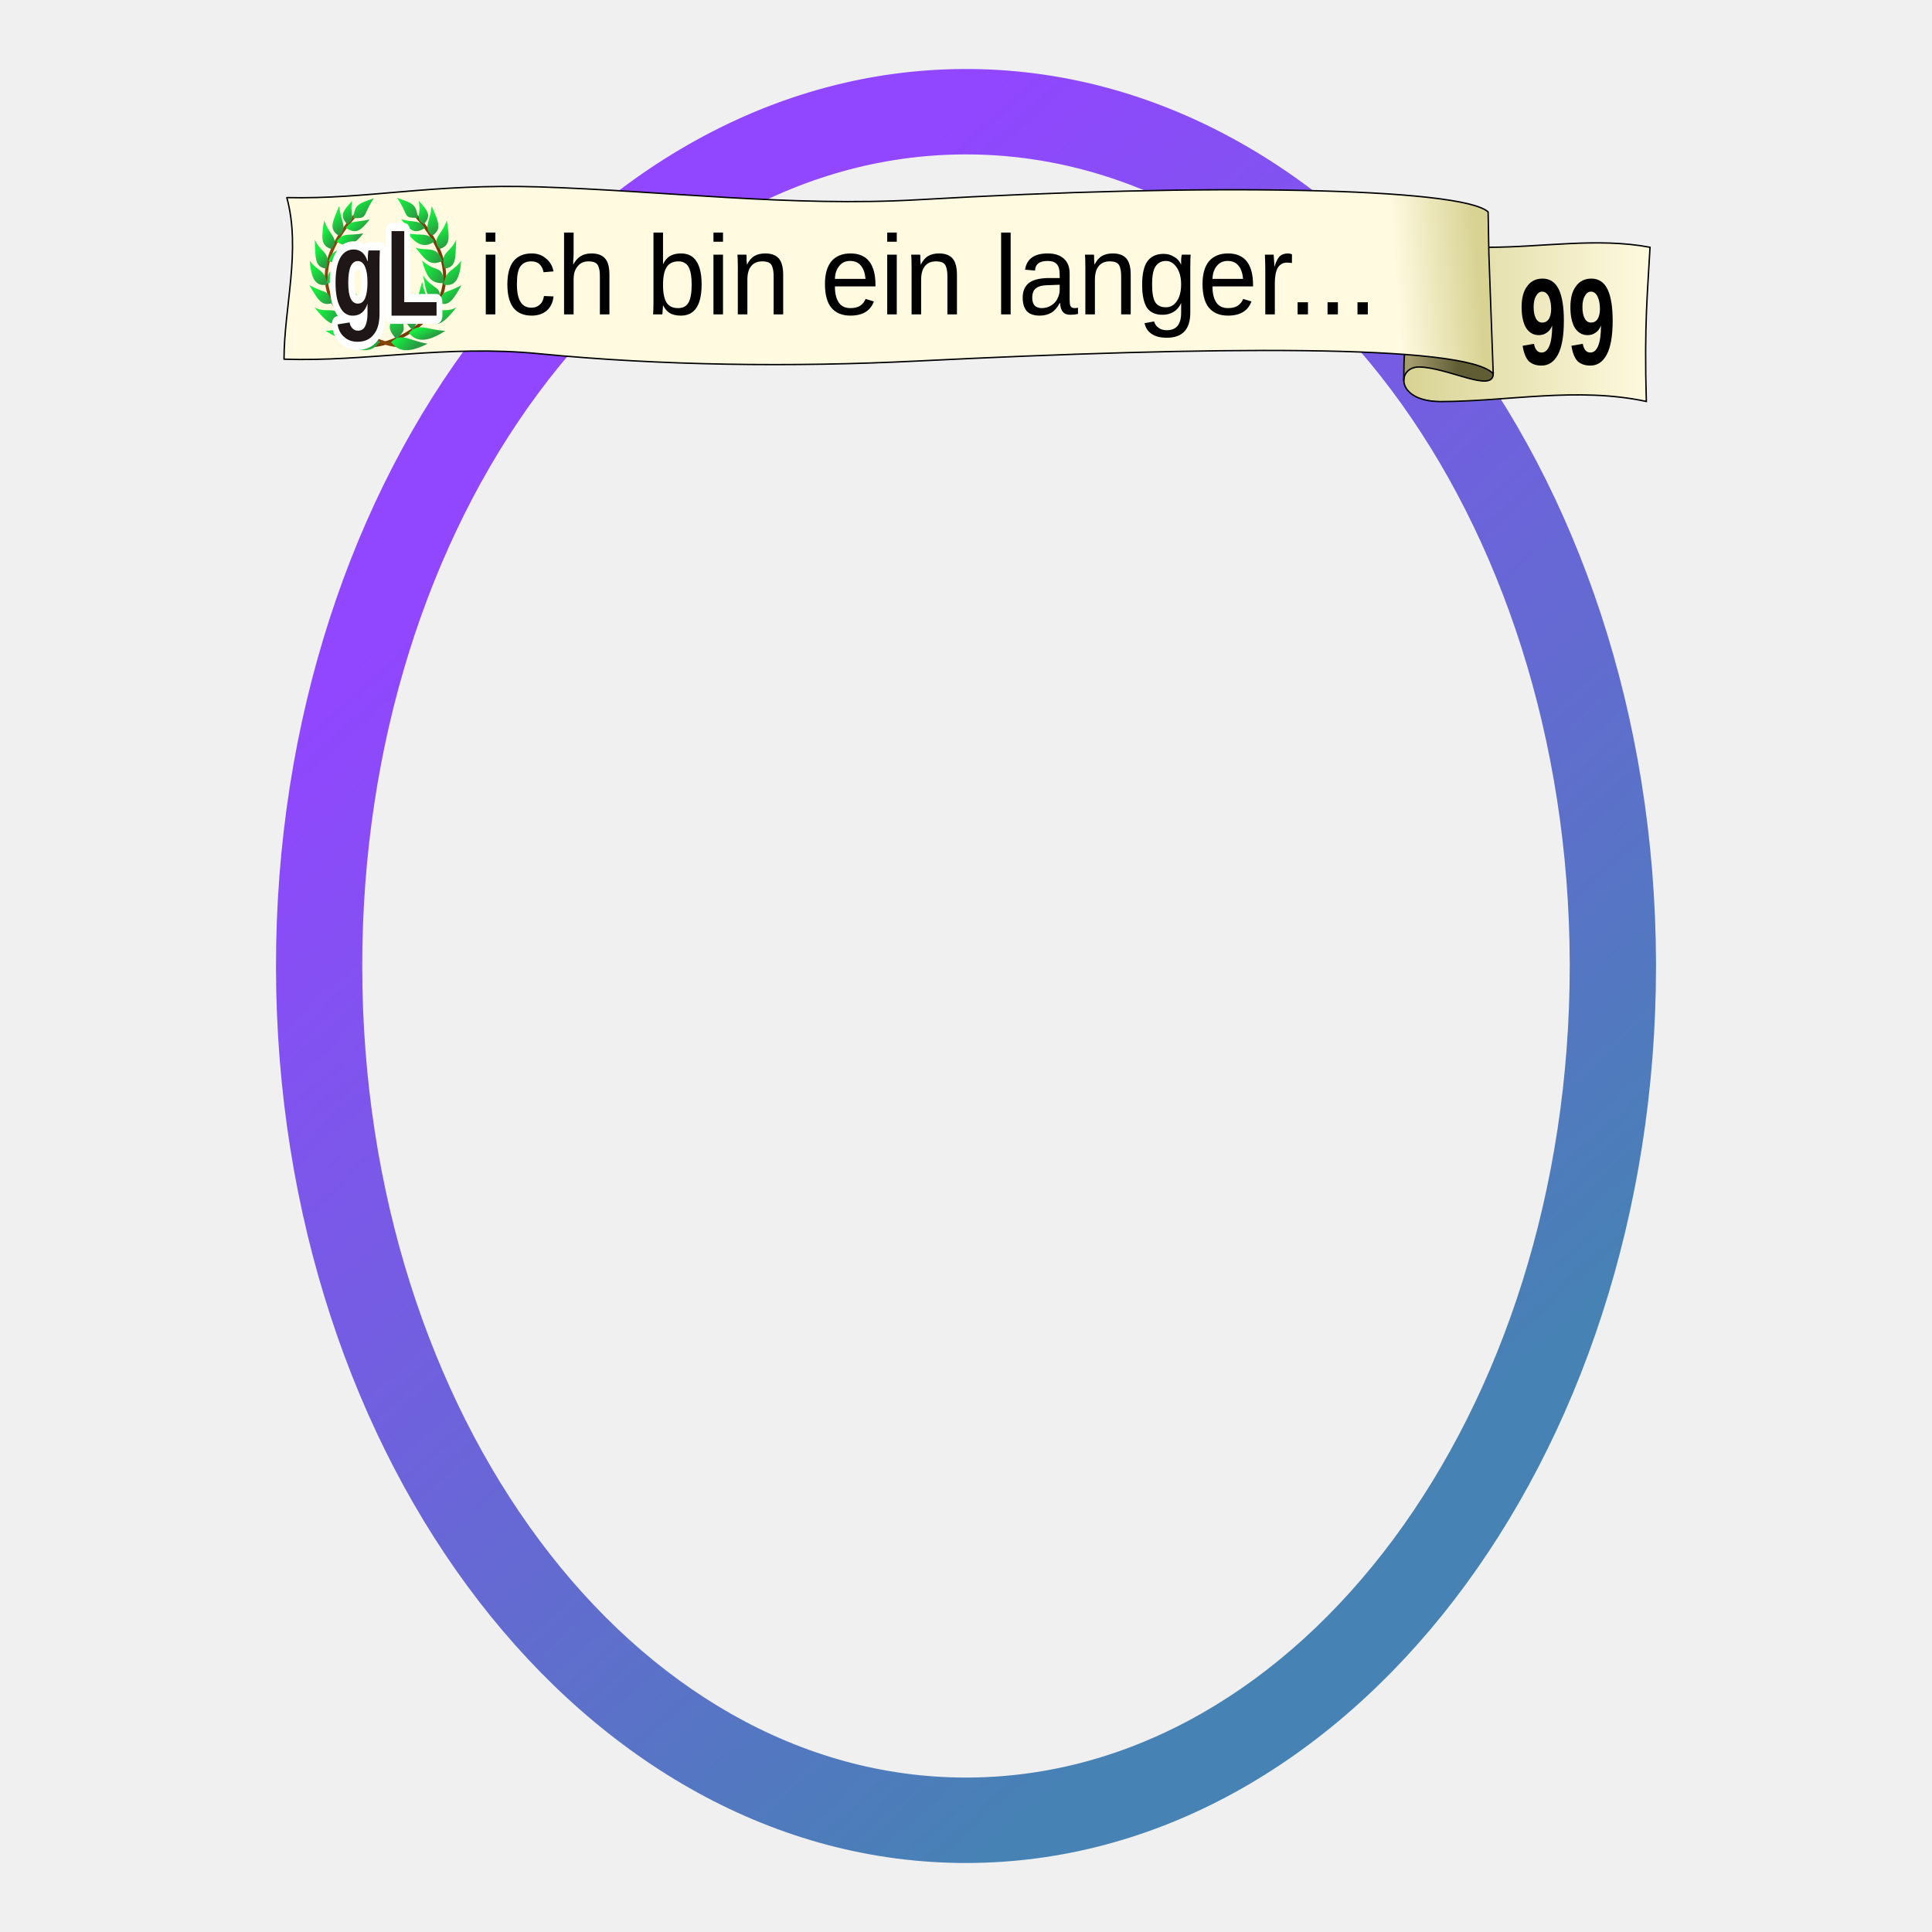
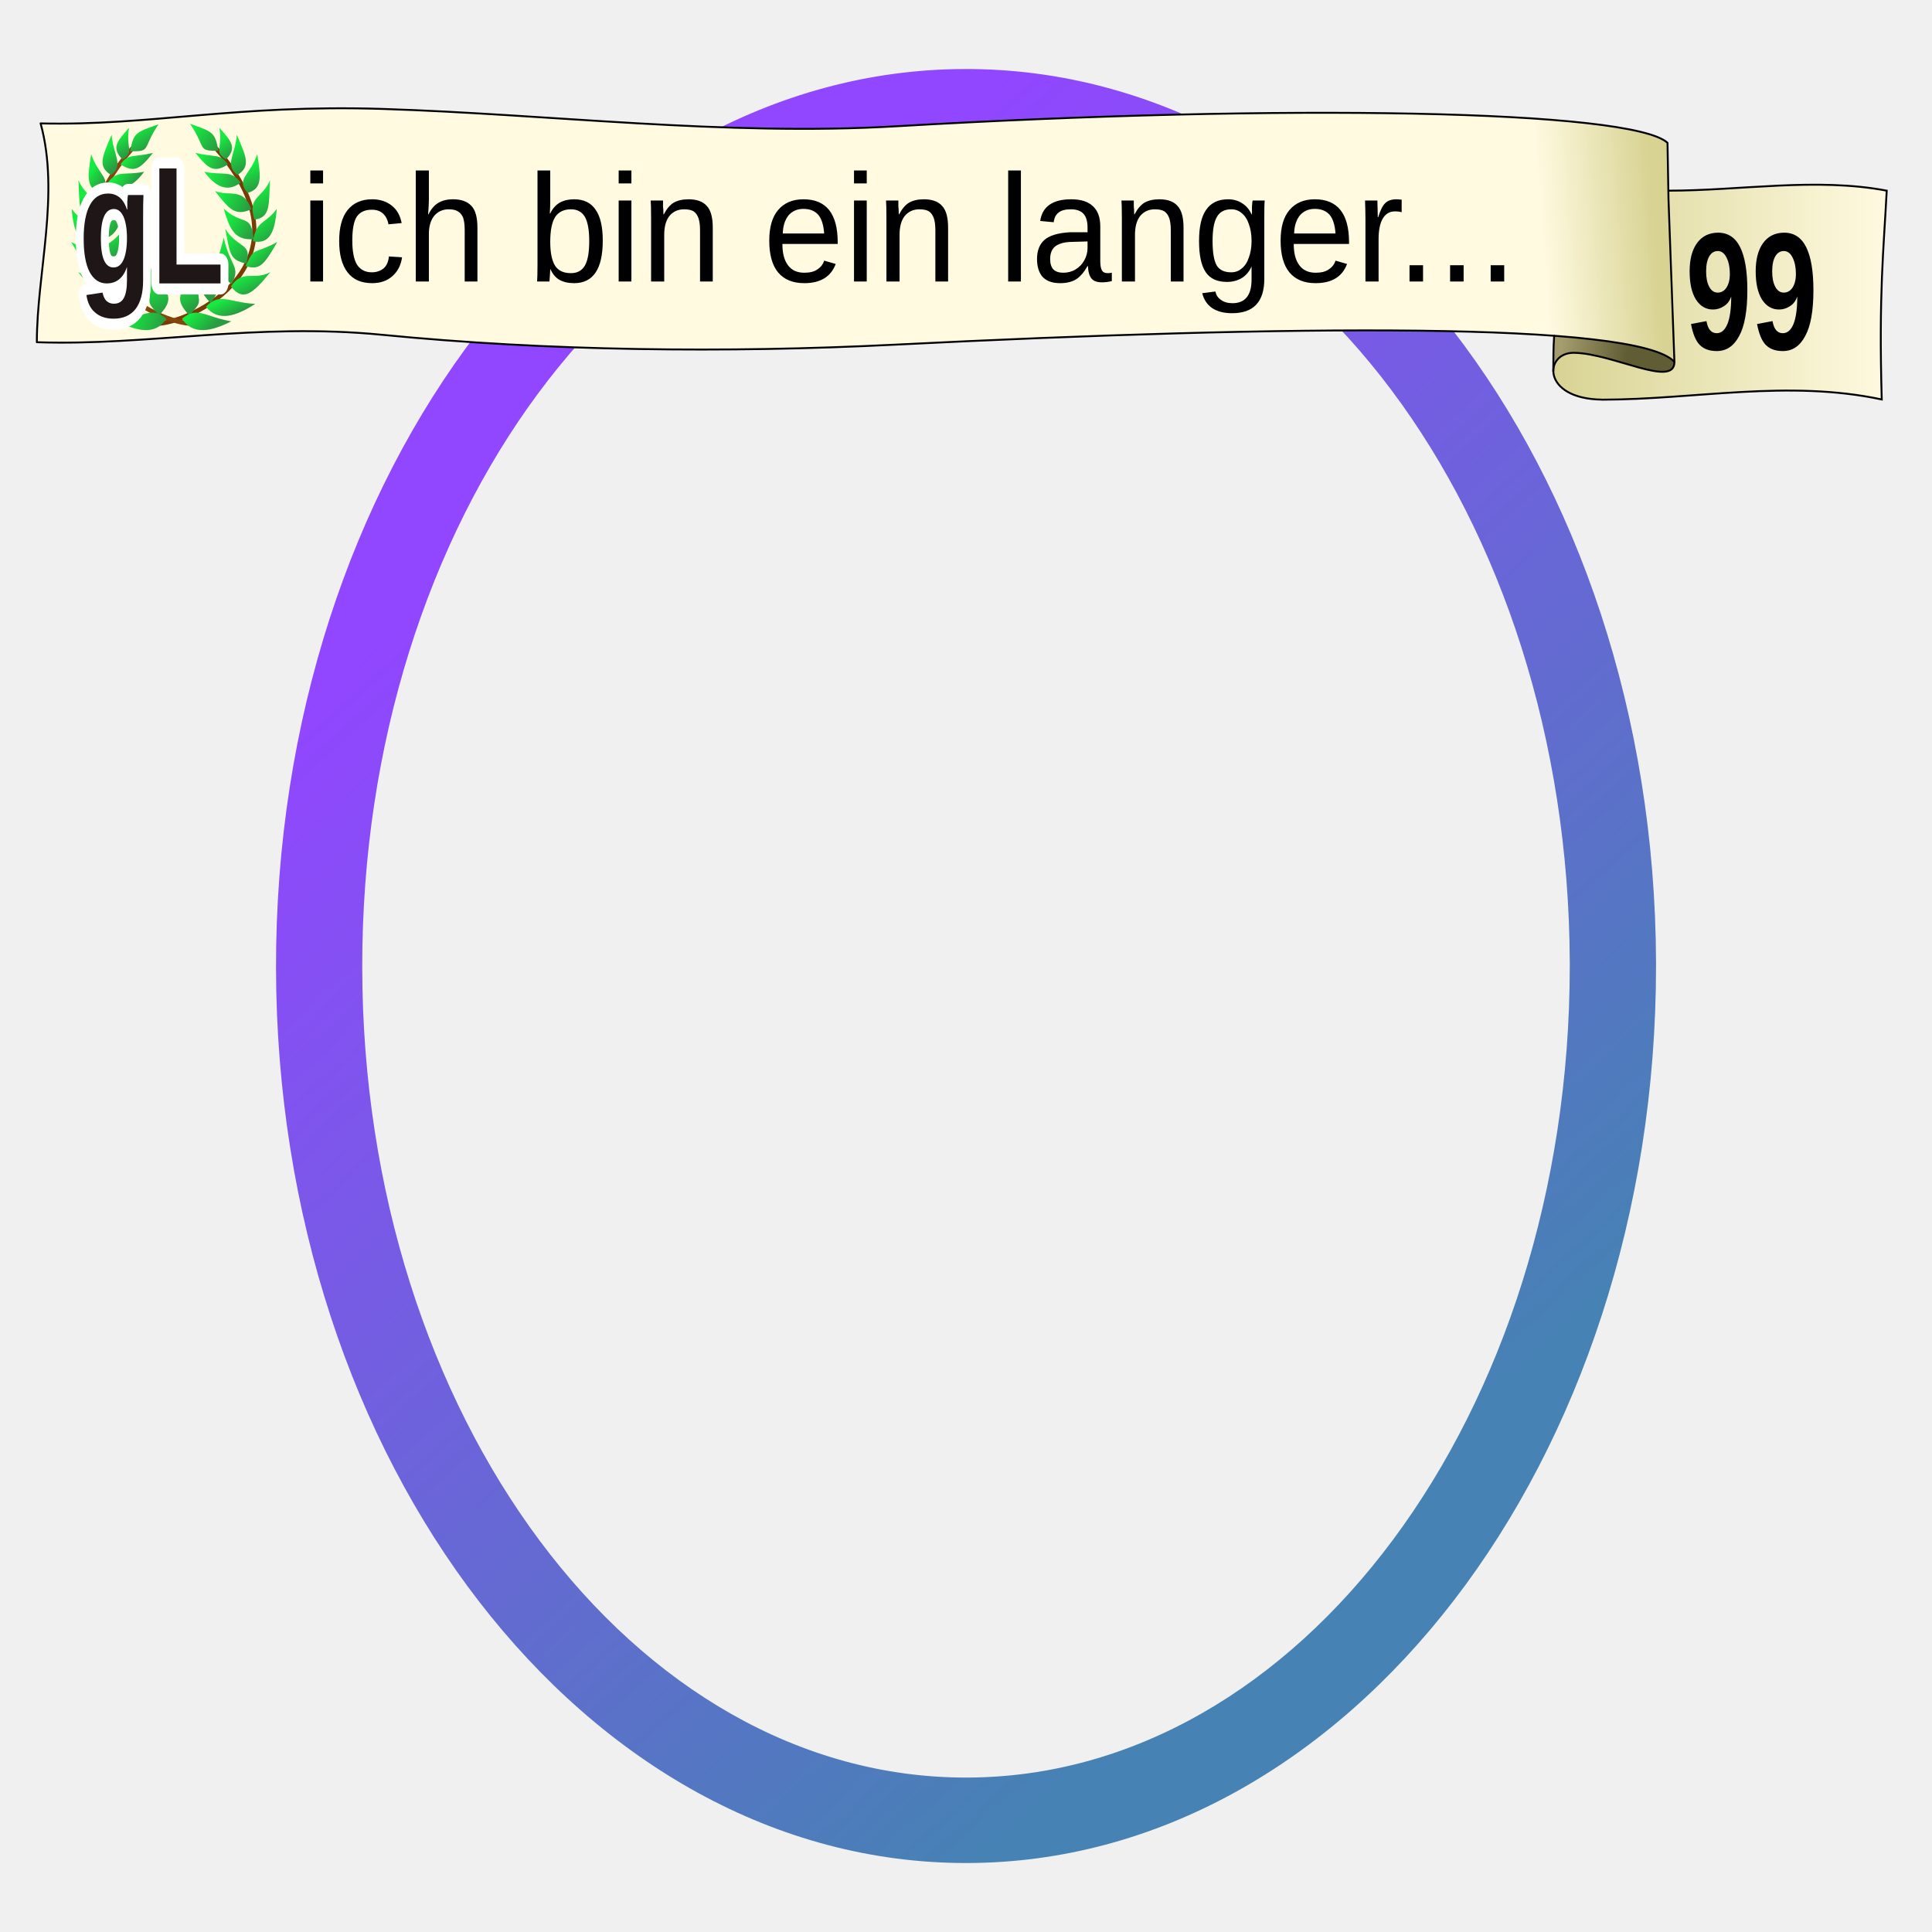
- <svg xmlns="http://www.w3.org/2000/svg" xmlns:xlink="http://www.w3.org/1999/xlink" viewBox="0 0 74.083 74.083" height="280" width="280">
-   <defs>
-     <linearGradient gradientUnits="userSpaceOnUse" y2="61.338" x2="86.609" y1="84.19" x1="99.403" id="i" xlink:href="#a" />
-     <linearGradient id="a">
-       <stop offset="0" stop-color="#299c41" />
-       <stop offset="1" stop-color="#16ea40" stop-opacity=".998" />
+ <svg xmlns="http://www.w3.org/2000/svg" xmlns:ns1="http://www.openswatchbook.org/uri/2009/osb" xmlns:xlink="http://www.w3.org/1999/xlink" width="280" height="280" viewBox="0 0 74.083 74.083" version="1.1" id="svg8">
+   <defs id="defs2">
+     <linearGradient id="linearGradient1213" ns1:paint="solid">
+       <stop style="stop-color:#000000;stop-opacity:1;" offset="0" id="stop1211" />
    </linearGradient>
-     <linearGradient gradientUnits="userSpaceOnUse" y2="71.636" x2="62.974" y1="91.481" x1="73.225" id="j" xlink:href="#a" />
-     <linearGradient gradientUnits="userSpaceOnUse" y2="93.134" x2="75.194" y1="109.571" x1="91.727" id="k" xlink:href="#a" />
-     <linearGradient gradientUnits="userSpaceOnUse" y2="85.493" x2="45.482" y1="105.137" x1="60.221" id="l" xlink:href="#a" />
-     <linearGradient gradientUnits="userSpaceOnUse" y2="114.661" x2="61.276" y1="127.69" x1="81.085" id="m" xlink:href="#a" />
-     <linearGradient gradientUnits="userSpaceOnUse" y2="110.652" x2="28.85" y1="123.481" x1="46.097" id="n" xlink:href="#a" />
-     <linearGradient gradientUnits="userSpaceOnUse" y2="138.114" x2="45.118" y1="154.118" x1="70.304" id="o" xlink:href="#a" />
-     <linearGradient gradientUnits="userSpaceOnUse" y2="139.552" x2="17.908" y1="157.259" x1="33.191" id="p" xlink:href="#a" />
-     <linearGradient y2="159.875" x2="41.84" y1="178.317" x1="63.139" gradientUnits="userSpaceOnUse" id="q" xlink:href="#a" />
-     <linearGradient gradientUnits="userSpaceOnUse" y2="166.573" x2="12.158" y1="188.089" x1="28.639" id="r" xlink:href="#a" />
-     <linearGradient gradientUnits="userSpaceOnUse" y2="185.029" x2="48.106" y1="209.952" x1="59.802" id="s" xlink:href="#a" />
-     <linearGradient gradientUnits="userSpaceOnUse" y2="200.005" x2="15.606" y1="221.186" x1="37.859" id="t" xlink:href="#a" />
-     <linearGradient gradientUnits="userSpaceOnUse" y2="201.344" x2="57.693" y1="229.875" x1="71.573" id="u" xlink:href="#a" />
-     <linearGradient gradientUnits="userSpaceOnUse" y2="232.12" x2="23.264" y1="250.027" x1="54.812" id="v" xlink:href="#a" />
-     <linearGradient y2="215.501" x2="80.72" y1="256.794" x1="94.284" gradientUnits="userSpaceOnUse" id="w" xlink:href="#a" />
-     <linearGradient gradientUnits="userSpaceOnUse" y2="261.949" x2="45.895" y1="273.843" x1="89.69" id="x" xlink:href="#a" />
-     <linearGradient gradientUnits="userSpaceOnUse" y2="235.828" x2="102.912" y1="272.577" x1="121.166" id="y" xlink:href="#a" />
-     <linearGradient gradientUnits="userSpaceOnUse" y2="278.013" x2="74.802" y1="294.45" x1="118.12" id="z" xlink:href="#a" />
-     <linearGradient gradientUnits="userSpaceOnUse" y2="62.836" x2="156.955" y1="85.333" x1="185.208" id="A" xlink:href="#a" />
-     <linearGradient gradientUnits="userSpaceOnUse" y2="74.434" x2="190.008" y1="92.86" x1="202.093" id="B" xlink:href="#a" />
-     <linearGradient gradientUnits="userSpaceOnUse" y2="93.95" x2="167.578" y1="105.857" x1="195.774" id="C" xlink:href="#a" />
-     <linearGradient gradientUnits="userSpaceOnUse" y2="83.67" x2="205.939" y1="109.184" x1="219.491" id="D" xlink:href="#a" />
-     <linearGradient y2="114.572" x2="178.112" y1="129.502" x1="213.555" gradientUnits="userSpaceOnUse" id="E" xlink:href="#a" />
-     <linearGradient gradientUnits="userSpaceOnUse" y2="106.288" x2="224.998" y1="131.518" x1="235.303" id="F" xlink:href="#a" />
-     <linearGradient gradientUnits="userSpaceOnUse" y2="137.778" x2="192.036" y1="155.921" x1="224.394" id="G" xlink:href="#a" />
-     <linearGradient gradientUnits="userSpaceOnUse" y2="133.635" x2="233.679" y1="165.479" x1="248.286" id="H" xlink:href="#a" />
-     <linearGradient gradientUnits="userSpaceOnUse" y2="166.193" x2="200.179" y1="186.698" x1="228.297" id="I" xlink:href="#a" />
-     <linearGradient gradientUnits="userSpaceOnUse" y2="163.373" x2="237.638" y1="191.248" x1="255.79" id="J" xlink:href="#a" />
-     <linearGradient gradientUnits="userSpaceOnUse" y2="188.669" x2="198.562" y1="215.6" x1="222.65" id="K" xlink:href="#a" />
-     <linearGradient gradientUnits="userSpaceOnUse" y2="201.713" x2="230.208" y1="220.706" x1="245.478" id="L" xlink:href="#a" />
-     <linearGradient gradientUnits="userSpaceOnUse" y2="195.814" x2="189.663" y1="234.84" x1="208.484" id="M" xlink:href="#a" />
-     <linearGradient gradientUnits="userSpaceOnUse" y2="230.189" x2="221.068" y1="252.395" x1="231.582" id="N" xlink:href="#a" />
-     <linearGradient gradientUnits="userSpaceOnUse" y2="215.65" x2="170.458" y1="253.542" x1="184.226" id="O" xlink:href="#a" />
-     <linearGradient gradientUnits="userSpaceOnUse" y2="260.943" x2="189.875" y1="279.653" x1="198.441" id="P" xlink:href="#a" />
-     <linearGradient gradientUnits="userSpaceOnUse" y2="237.463" x2="145.532" y1="265.527" x1="162.206" id="Q" xlink:href="#a" />
-     <linearGradient gradientUnits="userSpaceOnUse" y2="275.144" x2="154.684" y1="296.311" x1="174.391" id="R" xlink:href="#a" />
-     <linearGradient gradientTransform="matrix(.37547 0 0 .11145 .957 221.132)" gradientUnits="userSpaceOnUse" y2="116.141" x2="140.065" y1="115.949" x1="148.523" id="h" xlink:href="#b" />
-     <linearGradient id="b">
-       <stop offset="0" stop-color="#d8d393" />
-       <stop offset="1" stop-color="#fffae0" />
+     <linearGradient xlink:href="#linearGradient1227" id="linearGradient1303" x1="99.403" y1="84.19" x2="86.609" y2="61.338" gradientUnits="userSpaceOnUse" />
+     <linearGradient id="linearGradient1227">
+       <stop style="stop-color:#299c41;stop-opacity:1" offset="0" id="stop1223" />
+       <stop style="stop-color:#16ea40;stop-opacity:0.998" offset="1" id="stop1225" />
    </linearGradient>
-     <linearGradient gradientTransform="matrix(.07944 0 0 .11171 45.356 221.103)" gradientUnits="userSpaceOnUse" y2="140.177" x2="109.746" y1="142.984" x1="132.863" id="g" xlink:href="#c" />
-     <linearGradient id="c">
-       <stop offset="0" stop-color="#605c34" />
-       <stop offset="1" stop-color="#a49c6d" />
+     <linearGradient xlink:href="#linearGradient1227" id="linearGradient1311" x1="73.225" y1="91.481" x2="62.974" y2="71.636" gradientUnits="userSpaceOnUse" />
+     <linearGradient xlink:href="#linearGradient1227" id="linearGradient1295" x1="91.727" y1="109.571" x2="75.194" y2="93.134" gradientUnits="userSpaceOnUse" />
+     <linearGradient xlink:href="#linearGradient1227" id="linearGradient1319" x1="60.221" y1="105.137" x2="45.482" y2="85.493" gradientUnits="userSpaceOnUse" />
+     <linearGradient xlink:href="#linearGradient1227" id="linearGradient1287" x1="81.085" y1="127.69" x2="61.276" y2="114.661" gradientUnits="userSpaceOnUse" />
+     <linearGradient xlink:href="#linearGradient1227" id="linearGradient1327" x1="46.097" y1="123.481" x2="28.85" y2="110.652" gradientUnits="userSpaceOnUse" />
+     <linearGradient xlink:href="#linearGradient1227" id="linearGradient1279" x1="70.304" y1="154.118" x2="45.118" y2="138.114" gradientUnits="userSpaceOnUse" />
+     <linearGradient xlink:href="#linearGradient1227" id="linearGradient1335" x1="33.191" y1="157.259" x2="17.908" y2="139.552" gradientUnits="userSpaceOnUse" />
+     <linearGradient xlink:href="#linearGradient1227" id="linearGradient1561" gradientUnits="userSpaceOnUse" x1="63.139" y1="178.317" x2="41.84" y2="159.875" />
+     <linearGradient xlink:href="#linearGradient1227" id="linearGradient1343" x1="28.639" y1="188.089" x2="12.158" y2="166.573" gradientUnits="userSpaceOnUse" />
+     <linearGradient xlink:href="#linearGradient1227" id="linearGradient1401" x1="59.802" y1="209.952" x2="48.106" y2="185.029" gradientUnits="userSpaceOnUse" />
+     <linearGradient xlink:href="#linearGradient1227" id="linearGradient1351" x1="37.859" y1="221.186" x2="15.606" y2="200.005" gradientUnits="userSpaceOnUse" />
+     <linearGradient xlink:href="#linearGradient1227" id="linearGradient1409" x1="71.573" y1="229.875" x2="57.693" y2="201.344" gradientUnits="userSpaceOnUse" />
+     <linearGradient xlink:href="#linearGradient1227" id="linearGradient1359" x1="54.812" y1="250.027" x2="23.264" y2="232.12" gradientUnits="userSpaceOnUse" />
+     <linearGradient xlink:href="#linearGradient1227" id="linearGradient1385" gradientUnits="userSpaceOnUse" x1="94.284" y1="256.794" x2="80.72" y2="215.501" />
+     <linearGradient xlink:href="#linearGradient1227" id="linearGradient1367" x1="89.69" y1="273.843" x2="45.895" y2="261.949" gradientUnits="userSpaceOnUse" />
+     <linearGradient xlink:href="#linearGradient1227" id="linearGradient1393" x1="121.166" y1="272.577" x2="102.912" y2="235.828" gradientUnits="userSpaceOnUse" />
+     <linearGradient xlink:href="#linearGradient1227" id="linearGradient1375" x1="118.12" y1="294.45" x2="74.802" y2="278.013" gradientUnits="userSpaceOnUse" />
+     <linearGradient xlink:href="#linearGradient1227" id="linearGradient1497" x1="185.208" y1="85.333" x2="156.955" y2="62.836" gradientUnits="userSpaceOnUse" />
+     <linearGradient xlink:href="#linearGradient1227" id="linearGradient1489" x1="202.093" y1="92.86" x2="190.008" y2="74.434" gradientUnits="userSpaceOnUse" />
+     <linearGradient xlink:href="#linearGradient1227" id="linearGradient1505" x1="195.774" y1="105.857" x2="167.578" y2="93.95" gradientUnits="userSpaceOnUse" />
+     <linearGradient xlink:href="#linearGradient1227" id="linearGradient1481" x1="219.491" y1="109.184" x2="205.939" y2="83.67" gradientUnits="userSpaceOnUse" />
+     <linearGradient xlink:href="#linearGradient1227" id="linearGradient1515" gradientUnits="userSpaceOnUse" x1="213.555" y1="129.502" x2="178.112" y2="114.572" />
+     <linearGradient xlink:href="#linearGradient1227" id="linearGradient1473" x1="235.303" y1="131.518" x2="224.998" y2="106.288" gradientUnits="userSpaceOnUse" />
+     <linearGradient xlink:href="#linearGradient1227" id="linearGradient1523" x1="224.394" y1="155.921" x2="192.036" y2="137.778" gradientUnits="userSpaceOnUse" />
+     <linearGradient xlink:href="#linearGradient1227" id="linearGradient1465" x1="248.286" y1="165.479" x2="233.679" y2="133.635" gradientUnits="userSpaceOnUse" />
+     <linearGradient xlink:href="#linearGradient1227" id="linearGradient1533" x1="228.297" y1="186.698" x2="200.179" y2="166.193" gradientUnits="userSpaceOnUse" />
+     <linearGradient xlink:href="#linearGradient1227" id="linearGradient1457" x1="255.79" y1="191.248" x2="237.638" y2="163.373" gradientUnits="userSpaceOnUse" />
+     <linearGradient xlink:href="#linearGradient1227" id="linearGradient1541" x1="222.65" y1="215.6" x2="198.562" y2="188.669" gradientUnits="userSpaceOnUse" />
+     <linearGradient xlink:href="#linearGradient1227" id="linearGradient1449" x1="245.478" y1="220.706" x2="230.208" y2="201.713" gradientUnits="userSpaceOnUse" />
+     <linearGradient xlink:href="#linearGradient1227" id="linearGradient1549" x1="208.484" y1="234.84" x2="189.663" y2="195.814" gradientUnits="userSpaceOnUse" />
+     <linearGradient xlink:href="#linearGradient1227" id="linearGradient1441" x1="231.582" y1="252.395" x2="221.068" y2="230.189" gradientUnits="userSpaceOnUse" />
+     <linearGradient xlink:href="#linearGradient1227" id="linearGradient1557" x1="184.226" y1="253.542" x2="170.458" y2="215.65" gradientUnits="userSpaceOnUse" />
+     <linearGradient xlink:href="#linearGradient1227" id="linearGradient1433" x1="198.441" y1="279.653" x2="189.875" y2="260.943" gradientUnits="userSpaceOnUse" />
+     <linearGradient xlink:href="#linearGradient1227" id="linearGradient1417" x1="162.206" y1="265.527" x2="145.532" y2="237.463" gradientUnits="userSpaceOnUse" />
+     <linearGradient xlink:href="#linearGradient1227" id="linearGradient1425" x1="174.391" y1="296.311" x2="154.684" y2="275.144" gradientUnits="userSpaceOnUse" />
+     <linearGradient xlink:href="#linearGradient2153" id="linearGradient2155" x1="148.523" y1="115.949" x2="140.065" y2="116.141" gradientUnits="userSpaceOnUse" gradientTransform="matrix(0.5084787,0,0,0.1509368,-12.04049,214.9703)" />
+     <linearGradient id="linearGradient2153">
+       <stop style="stop-color:#d8d393;stop-opacity:1" offset="0" id="stop2149" />
+       <stop style="stop-color:#fffae0;stop-opacity:1" offset="1" id="stop2151" />
    </linearGradient>
-     <linearGradient gradientTransform="matrix(1.25 0 0 1.2381 -100.851 -55.176)" gradientUnits="userSpaceOnUse" y2="242.092" x2="94.704" y1="272.086" x1="122.07" id="e" xlink:href="#d" />
-     <linearGradient id="d">
-       <stop offset="0" stop-color="#4682b4" />
-       <stop offset="1" stop-color="#9146ff" />
+     <linearGradient xlink:href="#linearGradient2195" id="linearGradient2189" x1="132.863" y1="142.984" x2="109.746" y2="140.177" gradientUnits="userSpaceOnUse" gradientTransform="matrix(0.1075768,0,0,0.1512855,48.08689,214.9309)" />
+     <linearGradient id="linearGradient2195">
+       <stop id="stop2191" offset="0" style="stop-color:#605c34;stop-opacity:1" />
+       <stop id="stop2193" offset="1" style="stop-color:#a49c6d;stop-opacity:1" />
    </linearGradient>
-     <linearGradient gradientTransform="translate(7.938)" gradientUnits="userSpaceOnUse" y2="235.274" x2="55.333" y1="235.274" x1="45.892" id="f" xlink:href="#b" />
+     <linearGradient xlink:href="#linearGradient1153" id="linearGradient1167" x1="122.07" y1="272.086" x2="94.704" y2="242.092" gradientUnits="userSpaceOnUse" gradientTransform="matrix(1.249999,0,0,1.238092,-100.8512,-55.17596)" />
+     <linearGradient id="linearGradient1153">
+       <stop style="stop-color:#4682b4;stop-opacity:1" offset="0" id="stop1149" />
+       <stop style="stop-color:#9146ff;stop-opacity:1" offset="1" id="stop1151" />
+     </linearGradient>
+     <linearGradient xlink:href="#linearGradient2153" id="linearGradient1151" x1="45.892" y1="235.274" x2="55.333" y2="235.274" gradientUnits="userSpaceOnUse" gradientTransform="matrix(1.354256,0,0,1.354256,-2.587448,-84.49918)" />
  </defs>
-   <path d="M36.962 225.563a26.458 34.396 0 00-26.379 34.465 26.458 34.396 0 0026.485 34.326A26.458 34.396 0 0063.5 259.958v-.138a26.458 34.396 0 00-26.538-34.257zm.01 3.275a23.151 31.12 0 0123.22 30.995v.125a23.151 31.12 0 01-23.127 31.12 23.151 31.12 0 01-23.175-31.057 23.151 31.12 0 0123.082-31.183z" fill="url(#e)" transform="translate(0 -222.917)" />
-   <path d="M57.258 237.248c0 1.058-3.191-1.193-3.428.257.01 1.8 6.123-.09 9.3.805a56.91 56.91 0 01.14-5.912c-1.835-.359-4.106-.029-6.187 0z" fill="url(#f)" transform="translate(0 -222.917)" />
-   <path d="M53.854 236.51a13.69 13.69 0 00-.012.845c.389-1.149 3.408.863 3.416-.107-.601-.57-2.684-.681-3.404-.737" fill="url(#g)" transform="translate(0 -222.917)" />
-   <path d="M57.083 9.482c2.054 0 4.182-.38 6.188 0-.088 1.664-.228 2.924-.142 5.911-2.671-.568-5.28.003-7.921.006" fill="none" stroke="#000" stroke-width=".054" />
-   <path d="M10.998 230.494c.55 2.006-.107 4.23-.107 6.196 3.15.108 6.194-.562 9.78-.21 4.661.458 9.713.52 14.516.28 11.106-.557 21.035-.664 22.071.488l-.167-4.601-.028-1.603c-1.007-.932-10.808-1.113-21.855-.468-4.82.281-9.82-.343-14.522-.492-4.17-.133-6.577.481-9.688.41z" fill="url(#h)" stroke="#000" stroke-width=".054" stroke-linejoin="round" transform="translate(0 -222.917)" />
-   <path d="M57.258 14.331c.001.75-1.741-.242-2.842-.258-.848-.013-.93 1.304.792 1.325" fill="none" stroke="#000" stroke-width=".054" />
-   <path d="M53.83 14.588c.005-.383-.002-.621.024-.994" fill="none" stroke="#000" stroke-width=".054" stroke-linecap="round" />
-   <text transform="matrix(.97638 0 0 1.02419 0 -222.917)" y="229.421" x="18.798" style="line-height:1.25" font-weight="400" font-size="1.385" font-family="sans-serif" letter-spacing="0" word-spacing="0" stroke-width=".029">
-     <tspan style="-inkscape-font-specification:arial" y="229.421" x="18.798" font-size="4.233" font-family="arial">ich bin ein langer...</tspan>
-   </text>
-   <text transform="matrix(.84326 0 0 1.18588 0 -222.917)" y="199.767" x="71.269" style="line-height:1.25" font-weight="400" font-size="1.196" font-family="sans-serif" letter-spacing="0" word-spacing="0" stroke-width=".529" paint-order="stroke fill markers">
-     <tspan style="-inkscape-font-specification:'arial Bold';text-align:center" y="199.767" x="71.269" font-weight="700" font-size="3.988" font-family="arial" text-anchor="middle">99</tspan>
-   </text>
-   <path d="M185.208 85.333c125.616 131.991-33.833 202.727-76.968 201.254" fill="none" stroke="#773b03" stroke-width="5.292" stroke-linecap="round" transform="matrix(.02263 0 0 .02457 11.787 6.203)" />
-   <path d="M79.375 85.333c-125.616 131.991 33.833 202.727 76.968 201.254" fill="none" stroke="#85460c" stroke-width="5.292" stroke-linecap="round" transform="matrix(.02263 0 0 .02457 11.787 6.203)" />
-   <path d="M112.668 56.94c-29.043 9.297-31.258 9.98-35.515 31.062 27.102.564 14.764-3.021 35.515-31.062z" fill="url(#i)" transform="matrix(.02263 0 0 .02457 11.787 6.203)" />
-   <path d="M75.763 61.008c-15.985 16.196-21.855 23.347-8.235 36.49 15.859-9.228 3.711-12.169 8.235-36.49z" fill="url(#j)" transform="matrix(.02263 0 0 .02457 11.787 6.203)" />
-   <path d="M105.662 89.901c-16.378 19.09-23.665 23.234-40.595 13.203C75.268 90.26 79.792 95.545 105.662 89.9z" fill="url(#k)" transform="matrix(.02263 0 0 .02457 11.787 6.203)" />
-   <path d="M53.987 68.966c-12.142 26.143-17.682 36.445-.768 46.417 16.573-11.96 2.668-22.6.768-46.417z" fill="url(#l)" transform="matrix(.02263 0 0 .02457 11.787 6.203)" />
-   <path d="M94.684 111.653c-14.854 18.286-29.363 23.644-45.538 12.574 12.44-15.114 19.751-7.962 45.538-12.574z" fill="url(#m)" transform="matrix(.02263 0 0 .02457 11.787 6.203)" />
-   <path d="M28.381 91.275c-4.395 26.104-6.747 39.94 12.285 44.767 14.816-16.794-3.321-19.763-12.285-44.767z" fill="url(#n)" transform="matrix(.02263 0 0 .02457 11.787 6.203)" />
-   <path d="M81.2 133.929c-18.735 22.244-25.397 28.745-45.316 21.03 9.178-25.48 26.936-14.607 45.316-21.03z" fill="url(#o)" transform="matrix(.02263 0 0 .02457 11.787 6.203)" />
-   <path d="M12.478 121.3c1.499 28.546-.85 43.043 19.4 45.458 9.31-26.682-10.056-24.178-19.4-45.457z" fill="url(#p)" transform="matrix(.02263 0 0 .02457 11.787 6.203)" />
-   <path d="M70.304 154.118c-8.285 27.537-16.039 36.405-37.366 35.194 3.275-30.63 12.847-14.493 37.366-35.194z" fill="url(#q)" transform="matrix(.02263 0 0 .02457 11.787 6.203)" />
-   <path d="M3.983 154.407c2.417 28.066 9.681 40.962 29.757 37.377-4.281-24.731-15.476-19.377-29.757-37.377z" fill="url(#r)" transform="matrix(.02263 0 0 .02457 11.787 6.203)" />
-   <path d="M68.486 177.432c-6.225 28.85-5.362 35.757-26.287 40.05-8.025-24.41 9.943-16.71 26.287-40.05z" fill="url(#s)" transform="matrix(.02263 0 0 .02457 11.787 6.203)" />
-   <path d="M3.381 192.642c16.761 26.85 22.178 32.707 39.82 27.636-12.756-23.495-7.038-11.81-39.82-27.636z" fill="url(#t)" transform="matrix(.02263 0 0 .02457 11.787 6.203)" />
-   <path d="M70.246 187.493c8.073 29.222 15.111 36.636-9.79 53.494-12.174-20.625 2.173-19.931 9.79-53.494z" fill="url(#u)" transform="matrix(.02263 0 0 .02457 11.787 6.203)" />
-   <path d="M12.049 227.318c23.381 26.677 34.576 33.53 49.3 16.397-15.487-20.55-28.347-6.107-49.3-16.397z" fill="url(#v)" transform="matrix(.02263 0 0 .02457 11.787 6.203)" />
-   <path d="M82.269 205.111c20.82 37.373 22.54 39.61 4.353 57.93-17.003-25.12-7.893-6.408-4.353-57.93z" fill="url(#w)" transform="matrix(.02263 0 0 .02457 11.787 6.203)" />
-   <path d="M30.958 263.882c23.212 13.878 46.384 21.31 61.643 3.242-17.174-16.797-29.016-4.887-61.643-3.242z" fill="url(#x)" transform="matrix(.02263 0 0 .02457 11.787 6.203)" />
-   <path d="M100.72 220.726c28.764 33.015 30.528 37.977 12.675 56.53-21.718-22.311-6.129-7.528-12.675-56.53z" fill="url(#y)" transform="matrix(.02263 0 0 .02457 11.787 6.203)" />
-   <path d="M60.857 283.988c24.506 11.44 48.315 16.472 61.652-3.057-18.796-14.96-29.363-1.905-61.652 3.057z" fill="url(#z)" transform="matrix(.02263 0 0 .02457 11.787 6.203)" />
-   <path d="M152.056 56.35c29.042 9.297 31.258 9.98 35.515 31.062-27.102.564-14.764-3.021-35.515-31.062z" fill="url(#A)" transform="matrix(.02263 0 0 .02457 11.787 6.203)" />
-   <path d="M188.82 61.008c15.986 16.196 21.855 23.347 8.235 36.49-15.858-9.227-3.71-12.169-8.234-36.49z" fill="url(#B)" transform="matrix(.02263 0 0 .02457 11.787 6.203)" />
-   <path d="M158.921 89.901c16.378 19.09 23.665 23.234 40.596 13.203C189.315 90.26 184.79 95.545 158.92 89.9z" fill="url(#C)" transform="matrix(.02263 0 0 .02457 11.787 6.203)" />
-   <path d="M210.597 68.966c12.142 26.143 17.682 36.445.768 46.417-16.574-11.96-2.668-22.6-.768-46.417z" fill="url(#D)" transform="matrix(.02263 0 0 .02457 11.787 6.203)" />
-   <path d="M169.899 111.653c14.854 18.286 29.363 23.644 45.538 12.574-12.44-15.114-19.75-7.962-45.538-12.574z" fill="url(#E)" transform="matrix(.02263 0 0 .02457 11.787 6.203)" />
-   <path d="M236.202 91.275c4.395 26.104 6.747 39.94-12.285 44.767-14.815-16.794 3.322-19.763 12.285-44.767z" fill="url(#F)" transform="matrix(.02263 0 0 .02457 11.787 6.203)" />
-   <path d="M183.384 133.929c18.735 22.244 25.396 28.745 45.316 21.03-9.178-25.48-26.936-14.607-45.316-21.03z" fill="url(#G)" transform="matrix(.02263 0 0 .02457 11.787 6.203)" />
-   <path d="M252.105 121.3c-1.499 28.546.85 43.043-19.4 45.458-9.31-26.682 10.056-24.178 19.4-45.457z" fill="url(#H)" transform="matrix(.02263 0 0 .02457 11.787 6.203)" />
-   <path d="M194.28 154.118c8.284 27.537 16.038 36.405 37.365 35.194-3.274-30.63-12.847-14.493-37.366-35.194z" fill="url(#I)" transform="matrix(.02263 0 0 .02457 11.787 6.203)" />
-   <path d="M260.6 154.407c-2.417 28.066-9.68 40.962-29.756 37.377 4.28-24.731 15.475-19.377 29.756-37.377z" fill="url(#J)" transform="matrix(.02263 0 0 .02457 11.787 6.203)" />
-   <path d="M196.098 177.432c6.225 28.85 5.361 35.757 26.287 40.05 8.024-24.41-9.944-16.71-26.287-40.05z" fill="url(#K)" transform="matrix(.02263 0 0 .02457 11.787 6.203)" />
-   <path d="M261.202 192.642c-16.76 26.85-22.178 32.707-39.82 27.636 12.757-23.495 7.038-11.81 39.82-27.636z" fill="url(#L)" transform="matrix(.02263 0 0 .02457 11.787 6.203)" />
-   <path d="M194.338 187.493c-8.074 29.222-15.112 36.636 9.79 53.494 12.173-20.625-2.174-19.931-9.79-53.494z" fill="url(#M)" transform="matrix(.02263 0 0 .02457 11.787 6.203)" />
-   <path d="M252.535 227.318c-23.382 26.677-34.577 33.53-49.301 16.397 15.488-20.55 28.347-6.107 49.3-16.397z" fill="url(#N)" transform="matrix(.02263 0 0 .02457 11.787 6.203)" />
-   <path d="M182.314 205.111c-20.82 37.373-22.539 39.61-4.353 57.93 17.003-25.12 7.893-6.408 4.353-57.93z" fill="url(#O)" transform="matrix(.02263 0 0 .02457 11.787 6.203)" />
-   <path d="M233.626 263.882c-23.213 13.878-46.384 21.31-61.643 3.242 17.174-16.797 29.016-4.887 61.643-3.242z" fill="url(#P)" transform="matrix(.02263 0 0 .02457 11.787 6.203)" />
-   <path d="M163.864 220.726c-28.765 33.015-30.528 37.977-12.676 56.53 21.719-22.311 6.13-7.528 12.676-56.53z" fill="url(#Q)" transform="matrix(.02263 0 0 .02457 11.787 6.203)" />
-   <path d="M203.726 283.988c-24.506 11.44-48.314 16.472-61.652-3.057 18.796-14.96 29.363-1.905 61.652 3.057z" fill="url(#R)" transform="matrix(.02263 0 0 .02457 11.787 6.203)" />
-   <text transform="matrix(.84326 0 0 1.18588 0 -222.917)" y="198.185" x="17.539" style="line-height:1.25" font-weight="400" font-size="1.196" font-family="sans-serif" letter-spacing="0" word-spacing="0" fill="#fff" stroke="#000" stroke-width=".529" stroke-linecap="round" stroke-linejoin="round" paint-order="stroke fill markers">
-     <tspan style="line-height:3.25;-inkscape-font-specification:'arial Bold';text-align:center" y="198.185" x="17.539" font-weight="700" font-size="3.988" font-family="arial" text-anchor="middle" fill="#1f1717" stroke="#fff">gL</tspan>
-   </text>
-   <path d="M25.998 13.127v.107a16.404 26.458 0 00-15.08 26.352 16.404 26.458 0 0015.08 26.36v.098h13.23v-.107a16.404 26.458 0 0015.08-26.351 16.404 26.458 0 00-15.08-26.36v-.099H27.32z" fill="none" />
+   <g id="layer1" transform="translate(0,-222.9167)">
+     <path style="opacity:1;fill:url(#linearGradient1167);fill-opacity:1;stroke:none;stroke-width:0.155;stroke-linecap:round;stroke-linejoin:round;stroke-miterlimit:4;stroke-dasharray:none;stroke-dashoffset:0;stroke-opacity:1" d="m 36.962,225.563 a 26.458,34.396 0 0 0 -26.378,34.465 26.458,34.396 0 0 0 26.485,34.327 26.458,34.396 0 0 0 26.432,-34.396 v -0.139 a 26.458,34.396 0 0 0 -26.538,-34.257 z m 0.01,3.276 a 23.151,31.12 0 0 1 23.221,30.995 v 0.125 A 23.151,31.12 0 0 1 37.065,291.078 23.151,31.12 0 0 1 13.89,260.021 23.151,31.12 0 0 1 36.972,228.838 Z" id="path1157" />
+     <path style="fill:url(#linearGradient1151);fill-opacity:1;stroke:none;stroke-width:0.034px;stroke-linecap:butt;stroke-linejoin:miter;stroke-opacity:1" d="m 64.206,236.795 c -0.001,1.433 -4.323,-1.615 -4.644,0.347 0.014,2.438 8.293,-0.122 12.594,1.091 -0.067,-2.668 -0.019,-5.337 0.191,-8.006 -2.486,-0.487 -5.562,-0.039 -8.379,0 z" id="path2197" />
+     <path style="fill:url(#linearGradient2189);fill-opacity:1;stroke:none;stroke-width:0.034px;stroke-linecap:butt;stroke-linejoin:miter;stroke-opacity:1" d="m 59.595,235.797 c -0.018,0.384 -0.022,0.764 -0.016,1.143 0.527,-1.555 4.615,1.169 4.627,-0.144 -0.815,-0.772 -3.635,-0.923 -4.611,-0.999" id="path2169" />
+     <path style="fill:none;fill-opacity:1;stroke:#000000;stroke-width:0.073;stroke-linecap:butt;stroke-linejoin:miter;stroke-miterlimit:4;stroke-dasharray:none;stroke-opacity:1" d="m 63.968,230.228 c 2.782,0 5.663,-0.515 8.379,0 -0.118,2.254 -0.308,3.96 -0.191,8.006 -3.618,-0.77 -7.152,0.004 -10.728,0.008" id="path2145" />
+     <path style="fill:url(#linearGradient2155);fill-opacity:1;stroke:#000000;stroke-width:0.073;stroke-linecap:butt;stroke-linejoin:round;stroke-miterlimit:4;stroke-dasharray:none;stroke-opacity:1" d="m 1.557,227.648 c 0.746,2.717 -0.144,5.729 -0.144,8.391 4.266,0.146 8.388,-0.761 13.245,-0.284 6.312,0.62 13.152,0.704 19.657,0.378 15.04,-0.754 28.488,-0.898 29.891,0.662 l -0.227,-6.231 -0.038,-2.171 c -1.365,-1.262 -14.638,-1.507 -29.598,-0.633 -6.528,0.381 -13.299,-0.464 -19.667,-0.666 -5.646,-0.18 -8.907,0.652 -13.12,0.555 z" id="path2120" />
+     <path style="fill:none;fill-opacity:1;stroke:#000000;stroke-width:0.073;stroke-linecap:butt;stroke-linejoin:miter;stroke-miterlimit:4;stroke-dasharray:none;stroke-opacity:1" d="m 64.206,236.795 c 0.001,1.014 -2.358,-0.328 -3.849,-0.35 -1.149,-0.017 -1.26,1.767 1.072,1.795" id="path2137" />
+     <path style="fill:none;stroke:#000000;stroke-width:0.073;stroke-linecap:round;stroke-linejoin:miter;stroke-miterlimit:4;stroke-dasharray:none;stroke-opacity:1" d="m 59.562,237.143 c 0.007,-0.519 -0.003,-0.841 0.033,-1.346" id="path2147" />
+     <text xml:space="preserve" style="font-style:normal;font-weight:normal;font-size:1.876px;line-height:1.25;font-family:sans-serif;letter-spacing:0px;word-spacing:0px;fill:#000000;fill-opacity:1;stroke:none;stroke-width:0.039" x="11.797" y="228.191" id="playername1" transform="scale(0.9763845,1.024187)">
+       <tspan id="tspan2157" x="11.797" y="228.191" style="font-style:normal;font-variant:normal;font-weight:normal;font-stretch:normal;font-size:5.733px;font-family:arial;-inkscape-font-specification:arial;stroke-width:0.039">ich bin ein langer... </tspan>
+     </text>
+     <text xml:space="preserve" style="font-style:normal;font-weight:normal;font-size:1.62px;line-height:1.25;font-family:sans-serif;letter-spacing:0px;word-spacing:0px;fill:#000000;fill-opacity:1;stroke:none;stroke-width:0.717;stroke-miterlimit:4;stroke-dasharray:none;stroke-opacity:1;paint-order:stroke fill markers" x="80.701" y="199.281" id="playerlevel1" transform="scale(0.8432583,1.185876)">
+       <tspan id="tspan2157-9" x="80.701" y="199.281" style="font-style:normal;font-variant:normal;font-weight:bold;font-stretch:normal;font-size:5.401px;font-family:arial;-inkscape-font-specification:'arial Bold';text-align:center;text-anchor:middle;stroke:none;stroke-width:0.717;stroke-miterlimit:4;stroke-dasharray:none;stroke-opacity:1;paint-order:stroke fill markers">99</tspan>
+     </text>
+     <g transform="matrix(0.8505409,0,0,0.8505409,-69.99748,32.90706)" id="g1340">
+       <g transform="matrix(0.03603269,0,0,0.03912627,85.38526,226.7743)" id="g1269">
+         <path style="fill:none;fill-opacity:1;stroke:#773b03;stroke-width:5.292;stroke-linecap:round;stroke-linejoin:miter;stroke-miterlimit:4;stroke-dasharray:none;stroke-opacity:1" d="M 185.208,85.333 C 310.824,217.324 151.375,288.06 108.24,286.587" id="path817-3" />
+         <path style="fill:none;fill-opacity:1;stroke:#85460c;stroke-width:5.292;stroke-linecap:round;stroke-linejoin:miter;stroke-miterlimit:4;stroke-dasharray:none;stroke-opacity:1" d="M 79.375,85.333 C -46.241,217.324 113.208,288.06 156.343,286.587" id="path817" />
+         <path style="fill:url(#linearGradient1303);fill-opacity:1;stroke:none;stroke-width:0.466px;stroke-linecap:butt;stroke-linejoin:miter;stroke-opacity:1" d="m 112.668,56.94 c -29.042,9.298 -31.258,9.981 -35.515,31.062 27.102,0.564 14.764,-3.021 35.515,-31.062 z" id="path850" />
+         <path style="fill:url(#linearGradient1311);fill-opacity:1;stroke:none;stroke-width:0.447px;stroke-linecap:butt;stroke-linejoin:miter;stroke-opacity:1" d="M 75.763,61.008 C 59.778,77.204 53.908,84.355 67.528,97.499 83.387,88.27 71.239,85.329 75.763,61.008 Z" id="path850-3-0" />
+         <path style="fill:url(#linearGradient1295);fill-opacity:1;stroke:none;stroke-width:0.429px;stroke-linecap:butt;stroke-linejoin:miter;stroke-opacity:1" d="M 105.662,89.901 C 89.284,108.99 81.997,113.135 65.067,103.104 75.268,90.261 79.792,95.545 105.662,89.901 Z" id="path850-3-0-8-7-6" />
+         <path style="fill:url(#linearGradient1319);fill-opacity:1;stroke:none;stroke-width:0.447px;stroke-linecap:butt;stroke-linejoin:miter;stroke-opacity:1" d="M 53.987,68.966 C 41.845,95.109 36.305,105.411 53.219,115.383 69.792,103.423 55.887,92.783 53.987,68.966 Z" id="path850-3-0-3" />
+         <path style="fill:url(#linearGradient1287);fill-opacity:1;stroke:none;stroke-width:0.429px;stroke-linecap:butt;stroke-linejoin:miter;stroke-opacity:1" d="M 94.684,111.653 C 79.83,129.939 65.321,135.297 49.146,124.227 61.586,109.113 68.897,116.265 94.684,111.653 Z" id="path850-3-0-8-7-6-2" />
+         <path style="fill:url(#linearGradient1327);fill-opacity:1;stroke:none;stroke-width:0.447px;stroke-linecap:butt;stroke-linejoin:miter;stroke-opacity:1" d="M 28.381,91.275 C 23.986,117.379 21.634,131.215 40.666,136.042 55.482,119.248 37.345,116.279 28.381,91.275 Z" id="path850-3-0-3-2" />
+         <path style="fill:url(#linearGradient1279);fill-opacity:1;stroke:none;stroke-width:0.466px;stroke-linecap:butt;stroke-linejoin:miter;stroke-opacity:1" d="m 81.2,133.929 c -18.735,22.244 -25.397,28.745 -45.316,21.03 9.178,-25.479 26.936,-14.606 45.316,-21.03 z" id="path850-3-0-8-7-6-2-9" />
+         <path style="fill:url(#linearGradient1335);fill-opacity:1;stroke:none;stroke-width:0.465px;stroke-linecap:butt;stroke-linejoin:miter;stroke-opacity:1" d="m 12.478,121.301 c 1.499,28.545 -0.85,43.043 19.399,45.457 9.31,-26.681 -10.055,-24.177 -19.399,-45.457 z" id="path850-3-0-3-2-8" />
+         <path style="fill:url(#linearGradient1561);fill-opacity:1;stroke:none;stroke-width:0.466px;stroke-linecap:butt;stroke-linejoin:miter;stroke-opacity:1" d="m 70.304,154.118 c -8.285,27.537 -16.039,36.405 -37.366,35.194 3.275,-30.63 12.847,-14.493 37.366,-35.194 z" id="path850-3-0-8-7-6-2-9-9" />
+         <path style="fill:url(#linearGradient1343);fill-opacity:1;stroke:none;stroke-width:0.465px;stroke-linecap:butt;stroke-linejoin:miter;stroke-opacity:1" d="M 3.983,154.407 C 6.4,182.473 13.664,195.369 33.74,191.784 29.459,167.053 18.264,172.407 3.983,154.407 Z" id="path850-3-0-3-2-8-6" />
+         <path style="fill:url(#linearGradient1401);fill-opacity:1;stroke:none;stroke-width:0.466px;stroke-linecap:butt;stroke-linejoin:miter;stroke-opacity:1" d="m 68.486,177.432 c -6.225,28.85 -5.362,35.756 -26.287,40.05 -8.024,-24.411 9.944,-16.711 26.287,-40.05 z" id="path850-3-0-8-7-6-2-9-9-8" />
+         <path style="fill:url(#linearGradient1351);fill-opacity:1;stroke:none;stroke-width:0.465px;stroke-linecap:butt;stroke-linejoin:miter;stroke-opacity:1" d="M 3.381,192.642 C 20.142,219.493 25.559,225.349 43.201,220.278 30.445,196.783 36.163,208.469 3.381,192.642 Z" id="path850-3-0-3-2-8-6-1" />
+         <path style="fill:url(#linearGradient1409);fill-opacity:1;stroke:none;stroke-width:0.563px;stroke-linecap:butt;stroke-linejoin:miter;stroke-opacity:1" d="m 70.246,187.493 c 8.074,29.222 15.111,36.636 -9.789,53.494 -12.174,-20.625 2.173,-19.932 9.789,-53.494 z" id="path850-3-0-8-7-6-2-9-9-8-3" />
+         <path style="fill:url(#linearGradient1359);fill-opacity:1;stroke:none;stroke-width:0.538px;stroke-linecap:butt;stroke-linejoin:miter;stroke-opacity:1" d="m 12.049,227.318 c 23.382,26.678 34.577,33.53 49.301,16.398 -15.488,-20.55 -28.348,-6.107 -49.301,-16.398 z" id="path850-3-0-3-2-8-6-1-7" />
+         <path style="fill:url(#linearGradient1385);fill-opacity:1;stroke:none;stroke-width:0.563px;stroke-linecap:butt;stroke-linejoin:miter;stroke-opacity:1" d="m 82.269,205.111 c 20.82,37.373 22.539,39.609 4.353,57.929 -17.003,-25.12 -7.893,-6.407 -4.353,-57.929 z" id="path850-3-0-8-7-6-2-9-9-8-3-8" />
+         <path style="fill:url(#linearGradient1367);fill-opacity:1;stroke:none;stroke-width:0.538px;stroke-linecap:butt;stroke-linejoin:miter;stroke-opacity:1" d="m 30.958,263.882 c 23.213,13.878 46.384,21.31 61.643,3.242 -17.174,-16.797 -29.016,-4.887 -61.643,-3.242 z" id="path850-3-0-3-2-8-6-1-7-1" />
+         <path style="fill:url(#linearGradient1393);fill-opacity:1;stroke:none;stroke-width:0.563px;stroke-linecap:butt;stroke-linejoin:miter;stroke-opacity:1" d="m 100.72,220.726 c 28.765,33.016 30.528,37.977 12.676,56.531 -21.719,-22.311 -6.129,-7.528 -12.676,-56.531 z" id="path850-3-0-8-7-6-2-9-9-8-3-8-3" />
+         <path style="fill:url(#linearGradient1375);fill-opacity:1;stroke:none;stroke-width:0.538px;stroke-linecap:butt;stroke-linejoin:miter;stroke-opacity:1" d="m 60.857,283.988 c 24.506,11.44 48.314,16.471 61.652,-3.058 -18.796,-14.959 -29.363,-1.904 -61.652,3.058 z" id="path850-3-0-3-2-8-6-1-7-1-7" />
+         <path style="fill:url(#linearGradient1497);fill-opacity:1;stroke:none;stroke-width:0.466px;stroke-linecap:butt;stroke-linejoin:miter;stroke-opacity:1" d="m 152.056,56.35 c 29.042,9.298 31.258,9.981 35.515,31.062 -27.102,0.564 -14.764,-3.021 -35.515,-31.062 z" id="path850-8" />
+         <path style="fill:url(#linearGradient1489);fill-opacity:1;stroke:none;stroke-width:0.447px;stroke-linecap:butt;stroke-linejoin:miter;stroke-opacity:1" d="m 188.821,61.008 c 15.985,16.197 21.855,23.347 8.235,36.491 -15.859,-9.228 -3.711,-12.17 -8.235,-36.491 z" id="path850-3-0-9" />
+         <path style="fill:url(#linearGradient1505);fill-opacity:1;stroke:none;stroke-width:0.429px;stroke-linecap:butt;stroke-linejoin:miter;stroke-opacity:1" d="m 158.921,89.901 c 16.378,19.089 23.665,23.234 40.596,13.203 C 189.315,90.261 184.791,95.545 158.921,89.901 Z" id="path850-3-0-8-7-6-7" />
+         <path style="fill:url(#linearGradient1481);fill-opacity:1;stroke:none;stroke-width:0.447px;stroke-linecap:butt;stroke-linejoin:miter;stroke-opacity:1" d="m 210.597,68.966 c 12.142,26.143 17.682,36.445 0.768,46.417 -16.574,-11.96 -2.668,-22.6 -0.768,-46.417 z" id="path850-3-0-3-6" />
+         <path style="fill:url(#linearGradient1515);fill-opacity:1;stroke:none;stroke-width:0.429px;stroke-linecap:butt;stroke-linejoin:miter;stroke-opacity:1" d="m 169.899,111.653 c 14.854,18.286 29.363,23.644 45.538,12.574 -12.44,-15.113 -19.751,-7.962 -45.538,-12.574 z" id="path850-3-0-8-7-6-2-5" />
+         <path style="fill:url(#linearGradient1473);fill-opacity:1;stroke:none;stroke-width:0.447px;stroke-linecap:butt;stroke-linejoin:miter;stroke-opacity:1" d="m 236.202,91.275 c 4.395,26.103 6.747,39.94 -12.285,44.766 -14.815,-16.794 3.322,-19.762 12.285,-44.766 z" id="path850-3-0-3-2-7" />
+         <path style="fill:url(#linearGradient1523);fill-opacity:1;stroke:none;stroke-width:0.466px;stroke-linecap:butt;stroke-linejoin:miter;stroke-opacity:1" d="m 183.384,133.929 c 18.735,22.244 25.397,28.745 45.316,21.03 -9.178,-25.479 -26.936,-14.606 -45.316,-21.03 z" id="path850-3-0-8-7-6-2-9-96" />
+         <path style="fill:url(#linearGradient1465);fill-opacity:1;stroke:none;stroke-width:0.465px;stroke-linecap:butt;stroke-linejoin:miter;stroke-opacity:1" d="m 252.105,121.301 c -1.499,28.545 0.85,43.043 -19.399,45.457 -9.31,-26.681 10.055,-24.177 19.399,-45.457 z" id="path850-3-0-3-2-8-9" />
+         <path style="fill:url(#linearGradient1533);fill-opacity:1;stroke:none;stroke-width:0.466px;stroke-linecap:butt;stroke-linejoin:miter;stroke-opacity:1" d="m 194.279,154.118 c 8.285,27.537 16.039,36.405 37.366,35.194 -3.275,-30.63 -12.847,-14.493 -37.366,-35.194 z" id="path850-3-0-8-7-6-2-9-9-4" />
+         <path style="fill:url(#linearGradient1457);fill-opacity:1;stroke:none;stroke-width:0.465px;stroke-linecap:butt;stroke-linejoin:miter;stroke-opacity:1" d="m 260.6,154.407 c -2.417,28.066 -9.681,40.961 -29.757,37.377 4.281,-24.731 15.476,-19.377 29.757,-37.377 z" id="path850-3-0-3-2-8-6-4" />
+         <path style="fill:url(#linearGradient1541);fill-opacity:1;stroke:none;stroke-width:0.466px;stroke-linecap:butt;stroke-linejoin:miter;stroke-opacity:1" d="m 196.098,177.432 c 6.225,28.85 5.362,35.756 26.287,40.05 8.024,-24.411 -9.944,-16.711 -26.287,-40.05 z" id="path850-3-0-8-7-6-2-9-9-8-5" />
+         <path style="fill:url(#linearGradient1449);fill-opacity:1;stroke:none;stroke-width:0.465px;stroke-linecap:butt;stroke-linejoin:miter;stroke-opacity:1" d="m 261.202,192.642 c -16.761,26.851 -22.178,32.708 -39.82,27.637 12.757,-23.495 7.038,-11.81 39.82,-27.637 z" id="path850-3-0-3-2-8-6-1-9" />
+         <path style="fill:url(#linearGradient1549);fill-opacity:1;stroke:none;stroke-width:0.563px;stroke-linecap:butt;stroke-linejoin:miter;stroke-opacity:1" d="m 194.338,187.493 c -8.074,29.222 -15.111,36.636 9.789,53.494 12.174,-20.625 -2.173,-19.932 -9.789,-53.494 z" id="path850-3-0-8-7-6-2-9-9-8-3-6" />
+         <path style="fill:url(#linearGradient1441);fill-opacity:1;stroke:none;stroke-width:0.538px;stroke-linecap:butt;stroke-linejoin:miter;stroke-opacity:1" d="m 252.535,227.318 c -23.382,26.678 -34.577,33.53 -49.301,16.398 15.488,-20.55 28.348,-6.107 49.301,-16.398 z" id="path850-3-0-3-2-8-6-1-7-6" />
+         <path style="fill:url(#linearGradient1557);fill-opacity:1;stroke:none;stroke-width:0.563px;stroke-linecap:butt;stroke-linejoin:miter;stroke-opacity:1" d="m 182.314,205.111 c -20.82,37.373 -22.539,39.609 -4.353,57.929 17.003,-25.12 7.893,-6.407 4.353,-57.929 z" id="path850-3-0-8-7-6-2-9-9-8-3-8-2" />
+         <path style="fill:url(#linearGradient1433);fill-opacity:1;stroke:none;stroke-width:0.538px;stroke-linecap:butt;stroke-linejoin:miter;stroke-opacity:1" d="m 233.626,263.882 c -23.213,13.878 -46.384,21.31 -61.643,3.242 17.174,-16.797 29.016,-4.887 61.643,-3.242 z" id="path850-3-0-3-2-8-6-1-7-1-3" />
+         <path style="fill:url(#linearGradient1417);fill-opacity:1;stroke:none;stroke-width:0.563px;stroke-linecap:butt;stroke-linejoin:miter;stroke-opacity:1" d="m 163.864,220.726 c -28.765,33.016 -30.528,37.977 -12.676,56.531 21.719,-22.311 6.129,-7.528 12.676,-56.531 z" id="path850-3-0-8-7-6-2-9-9-8-3-8-3-1" />
+         <path style="fill:url(#linearGradient1425);fill-opacity:1;stroke:none;stroke-width:0.538px;stroke-linecap:butt;stroke-linejoin:miter;stroke-opacity:1" d="m 203.726,283.988 c -24.506,11.44 -48.314,16.471 -61.652,-3.058 18.796,-14.959 29.363,-1.904 61.652,3.058 z" id="path850-3-0-3-2-8-6-1-7-1-7-9" />
+       </g>
+     </g>
+     <text xml:space="preserve" style="font-style:normal;font-weight:normal;font-size:1.62px;line-height:1.25;font-family:sans-serif;letter-spacing:0px;word-spacing:0px;fill:#ffffff;fill-opacity:1;stroke:#000000;stroke-width:0.717;stroke-linecap:round;stroke-linejoin:round;stroke-miterlimit:4;stroke-dasharray:none;stroke-dashoffset:0;stroke-opacity:1;paint-order:stroke fill markers" x="7.937" y="197.139" id="playerwins1" transform="scale(0.8432583,1.185876)">
+       <tspan id="tspan2157-9-9" x="7.937" y="197.139" style="font-style:normal;font-variant:normal;font-weight:bold;font-stretch:normal;font-size:5.401px;line-height:3.25;font-family:arial;-inkscape-font-specification:'arial Bold';text-align:center;text-anchor:middle;fill:#1f1717;fill-opacity:1;stroke:#ffffff;stroke-width:0.717;stroke-linecap:round;stroke-linejoin:round;stroke-miterlimit:4;stroke-dasharray:none;stroke-dashoffset:0;stroke-opacity:1;paint-order:stroke fill markers">gL</tspan>
+     </text>
+     <path style="opacity:1;fill:none;fill-opacity:1;stroke:none;stroke-width:27.619;stroke-linecap:butt;stroke-miterlimit:1;stroke-dasharray:none;stroke-dashoffset:0;stroke-opacity:1" d="m 25.998,236.044 v 0.107 a 16.404,26.458 0 0 0 -15.081,26.351 16.404,26.458 0 0 0 15.081,26.36 v 0.098 h 1.323 11.906 v -0.107 a 16.404,26.458 0 0 0 15.081,-26.351 16.404,26.458 0 0 0 -15.081,-26.36 v -0.098 h -11.906 z" id="path815-4" />
+   </g>
</svg>
